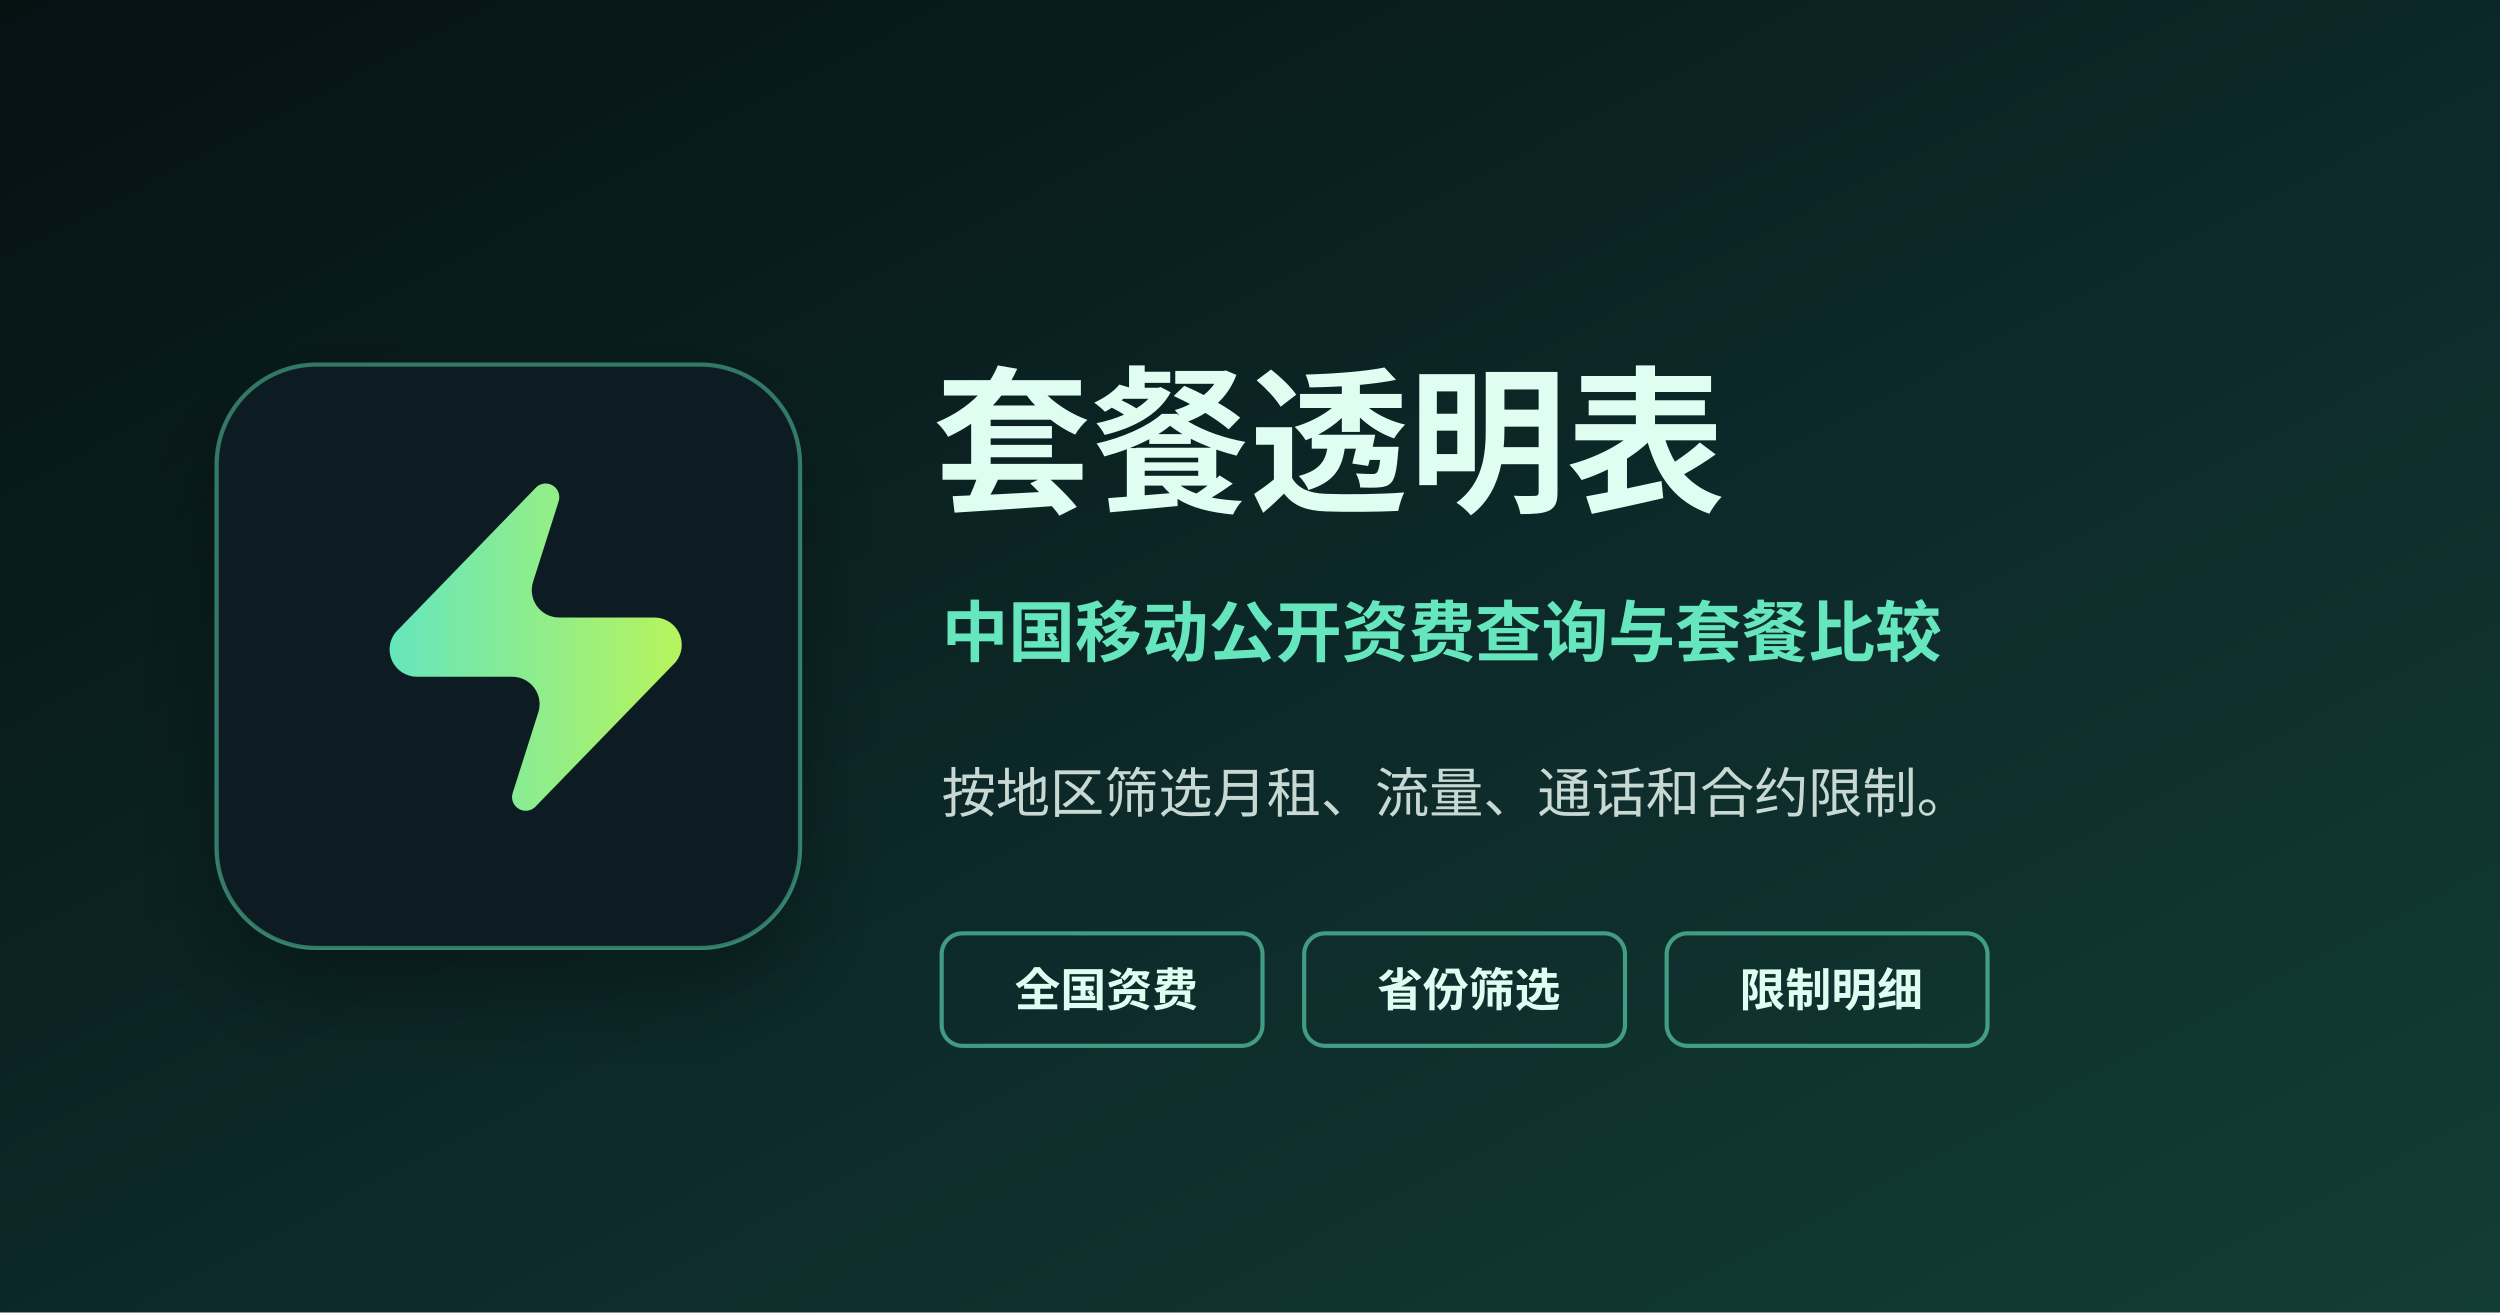
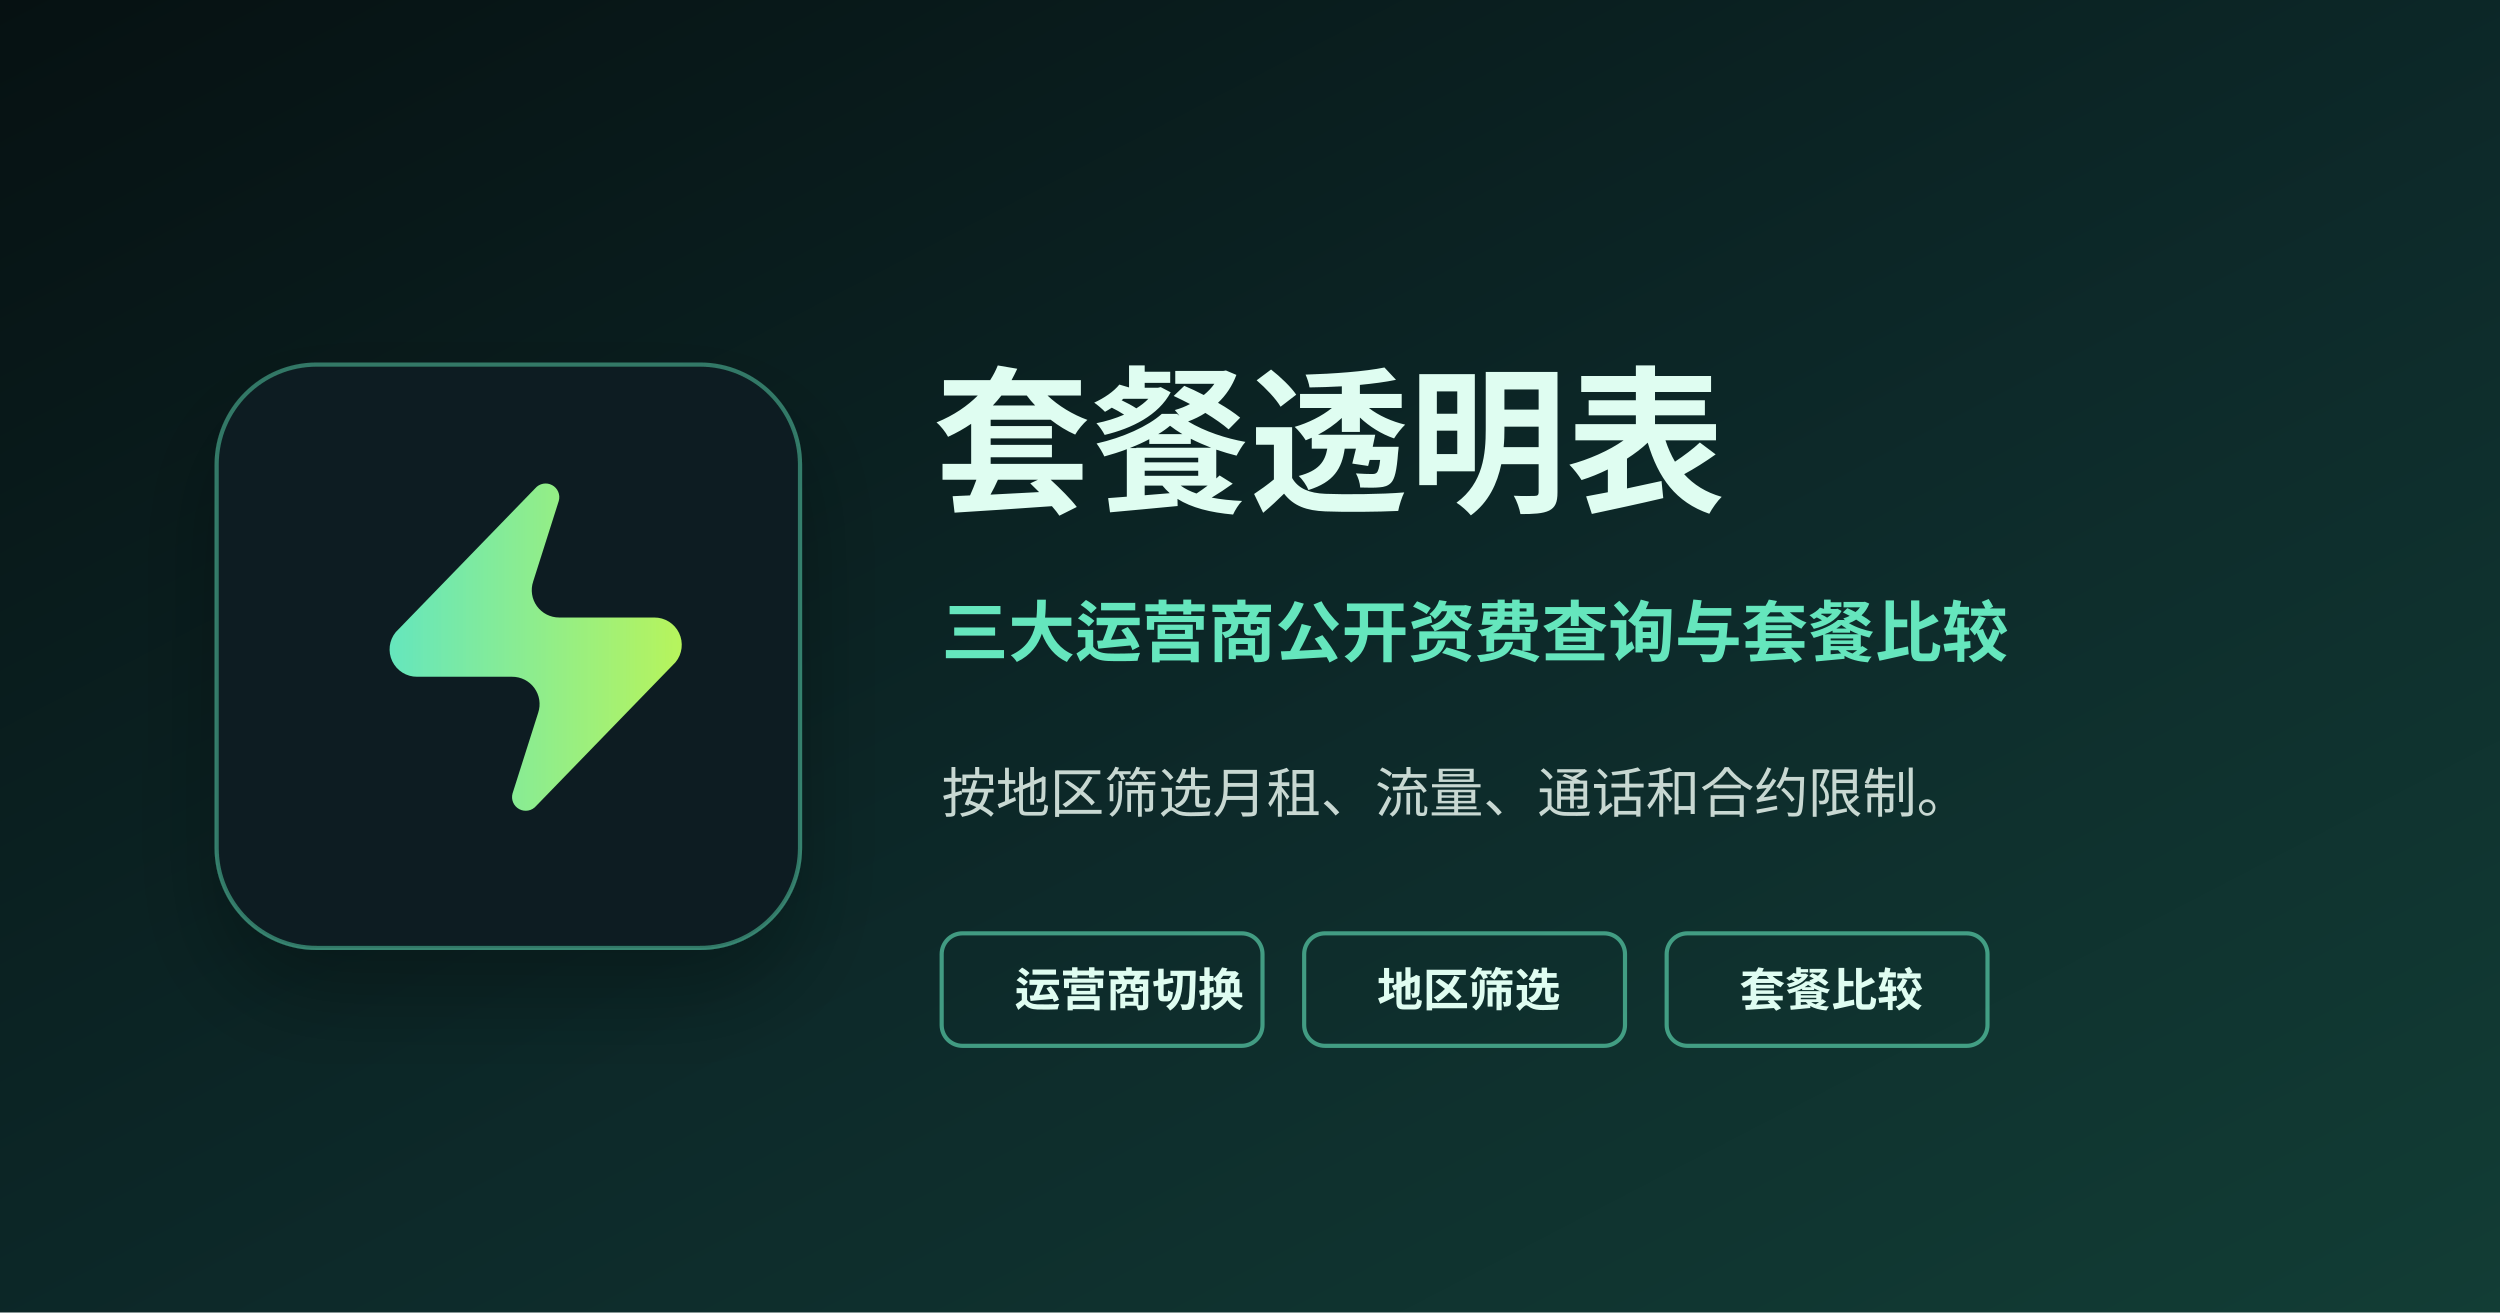
<svg xmlns="http://www.w3.org/2000/svg" viewBox="0 0 1200 630" role="img" aria-labelledby="title desc">
  <defs>
    <linearGradient id="bg" x1="0" x2="1" y1="0" y2="1">
      <stop offset="0" stop-color="#061112" />
      <stop offset="0.56" stop-color="#0D2A2A" />
      <stop offset="1" stop-color="#123D35" />
    </linearGradient>
    <linearGradient id="accent" x1="0" x2="1" y1="0" y2="0">
      <stop offset="0" stop-color="#65E6BD" />
      <stop offset="1" stop-color="#B7F45C" />
    </linearGradient>
    <filter id="softShadow" x="-20%" y="-20%" width="140%" height="140%">
      <feDropShadow dx="0" dy="22" stdDeviation="22" flood-color="#000000" flood-opacity="0.3" />
    </filter>
  </defs>
  <rect width="1200" height="630" fill="url(#bg)" />
  <g filter="url(#softShadow)">
    <rect x="104" y="175" width="280" height="280" rx="48" fill="#0B1F20" stroke="#65E6BD" stroke-opacity="0.45" stroke-width="2" />
    <g transform="translate(104 175) scale(0.546875)">
      <path d="M176 274a24 24 0 0 1-18.8-39.2L279.6 108.6a12 12 0 0 1 20.7 11l-22.5 70.8A24 24 0 0 0 300.7 222H384a24 24 0 0 1 18.8 39.2L280.4 387.4a12 12 0 0 1-20.7-11l22.5-70.8A24 24 0 0 0 259.3 274H176Z" fill="url(#accent)" />
    </g>
  </g>
  <text x="448" y="240" fill="#DFFDF1" font-family="-apple-system,BlinkMacSystemFont,'Segoe UI','Noto Sans SC','PingFang SC','Microsoft YaHei',sans-serif" font-size="76" font-weight="700">套餐透明表</text>
-   <text x="452" y="315" fill="#65E6BD" font-family="-apple-system,BlinkMacSystemFont,'Segoe UI','Noto Sans SC','PingFang SC','Microsoft YaHei',sans-serif" font-size="32" font-weight="600">中国移动公开资费查询与套餐比较</text>
+   <text x="452" y="315" fill="#65E6BD" font-family="-apple-system,BlinkMacSystemFont,'Segoe UI','Noto Sans SC','PingFang SC','Microsoft YaHei',sans-serif" font-size="32" font-weight="600">三大运营商公开资费查询与套餐比较</text>
  <text x="452" y="390" fill="#C8D8D2" font-family="-apple-system,BlinkMacSystemFont,'Segoe UI','Noto Sans SC','PingFang SC','Microsoft YaHei',sans-serif" font-size="26">按地区筛选月租、流量、通话和合约限制。</text>
  <g fill="none" stroke="#65E6BD" stroke-opacity="0.6" stroke-width="2">
    <rect x="452" y="448" width="154" height="54" rx="10" />
    <rect x="626" y="448" width="154" height="54" rx="10" />
    <rect x="800" y="448" width="154" height="54" rx="10" />
  </g>
  <g fill="#DFFDF1" font-family="-apple-system,BlinkMacSystemFont,'Segoe UI','Noto Sans SC','PingFang SC','Microsoft YaHei',sans-serif" font-size="22" font-weight="600">
-     <text x="487" y="483">全国资费</text>
-     <text x="661" y="483">省份筛选</text>
-     <text x="835" y="483">限制明细</text>
+     <text x="487" y="483">运营商切换</text>
+     <text x="661" y="483">地区筛选</text>
+     <text x="835" y="483">套餐比较</text>
  </g>
</svg>
